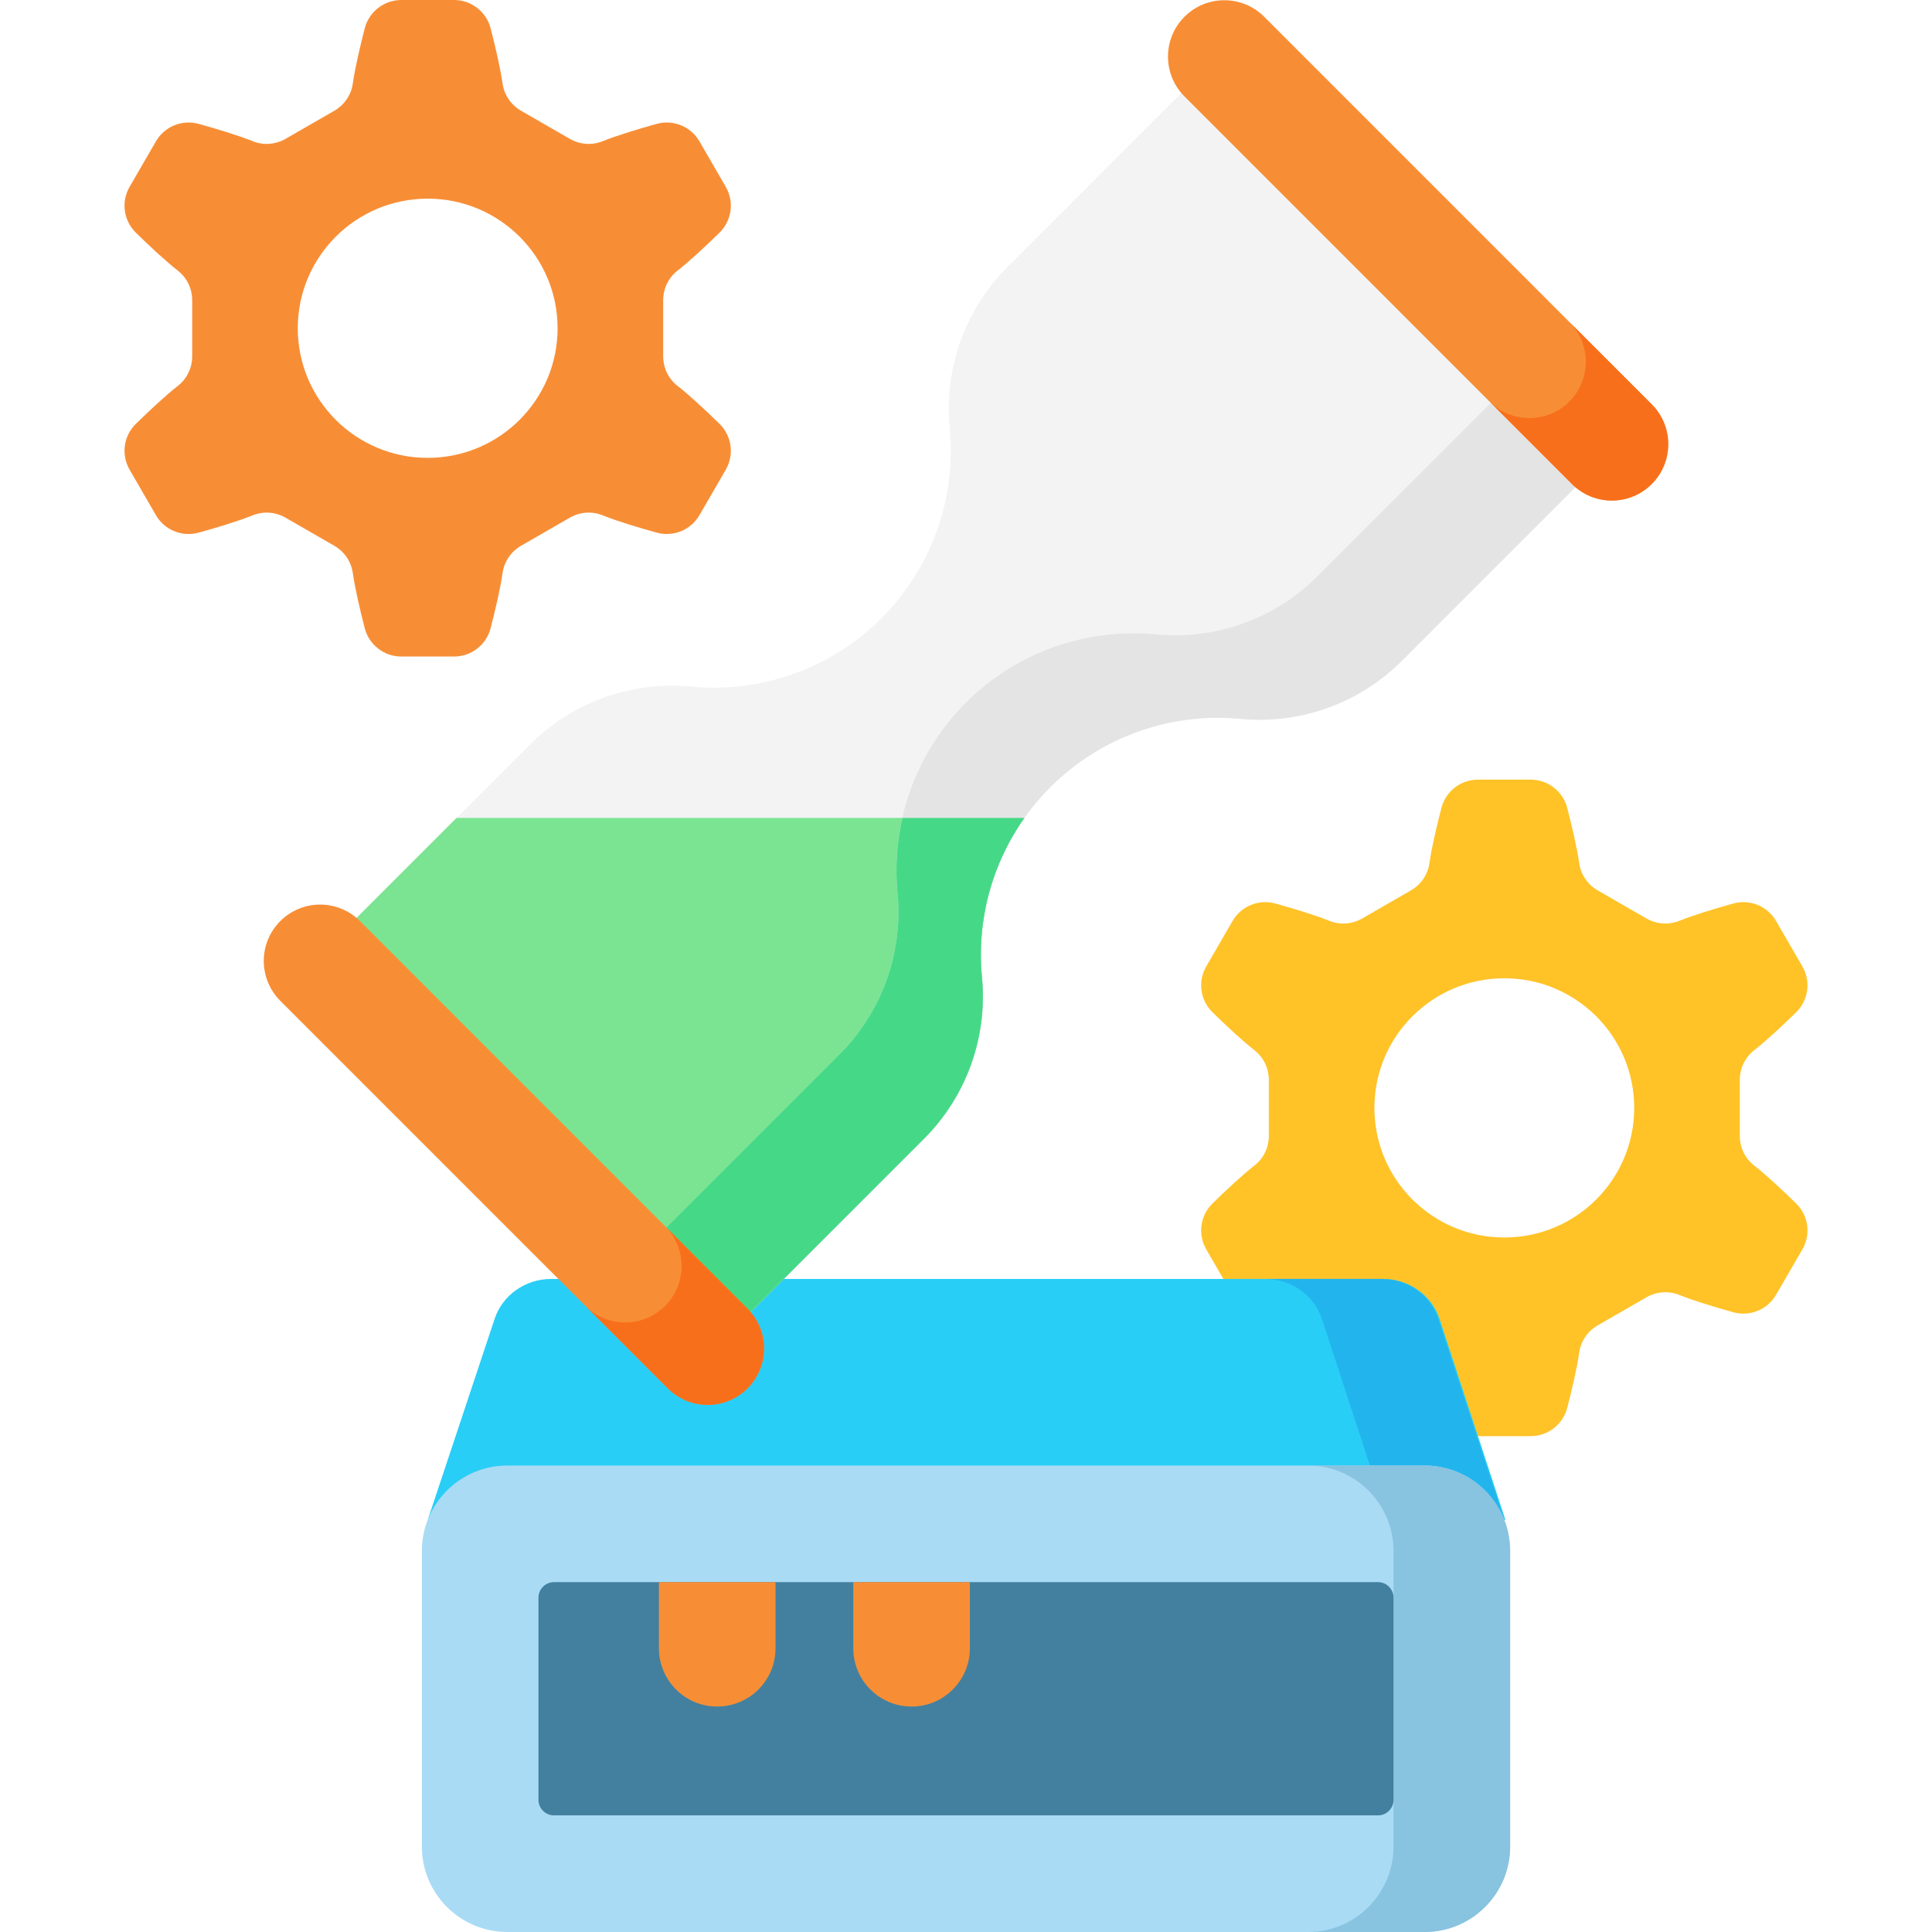
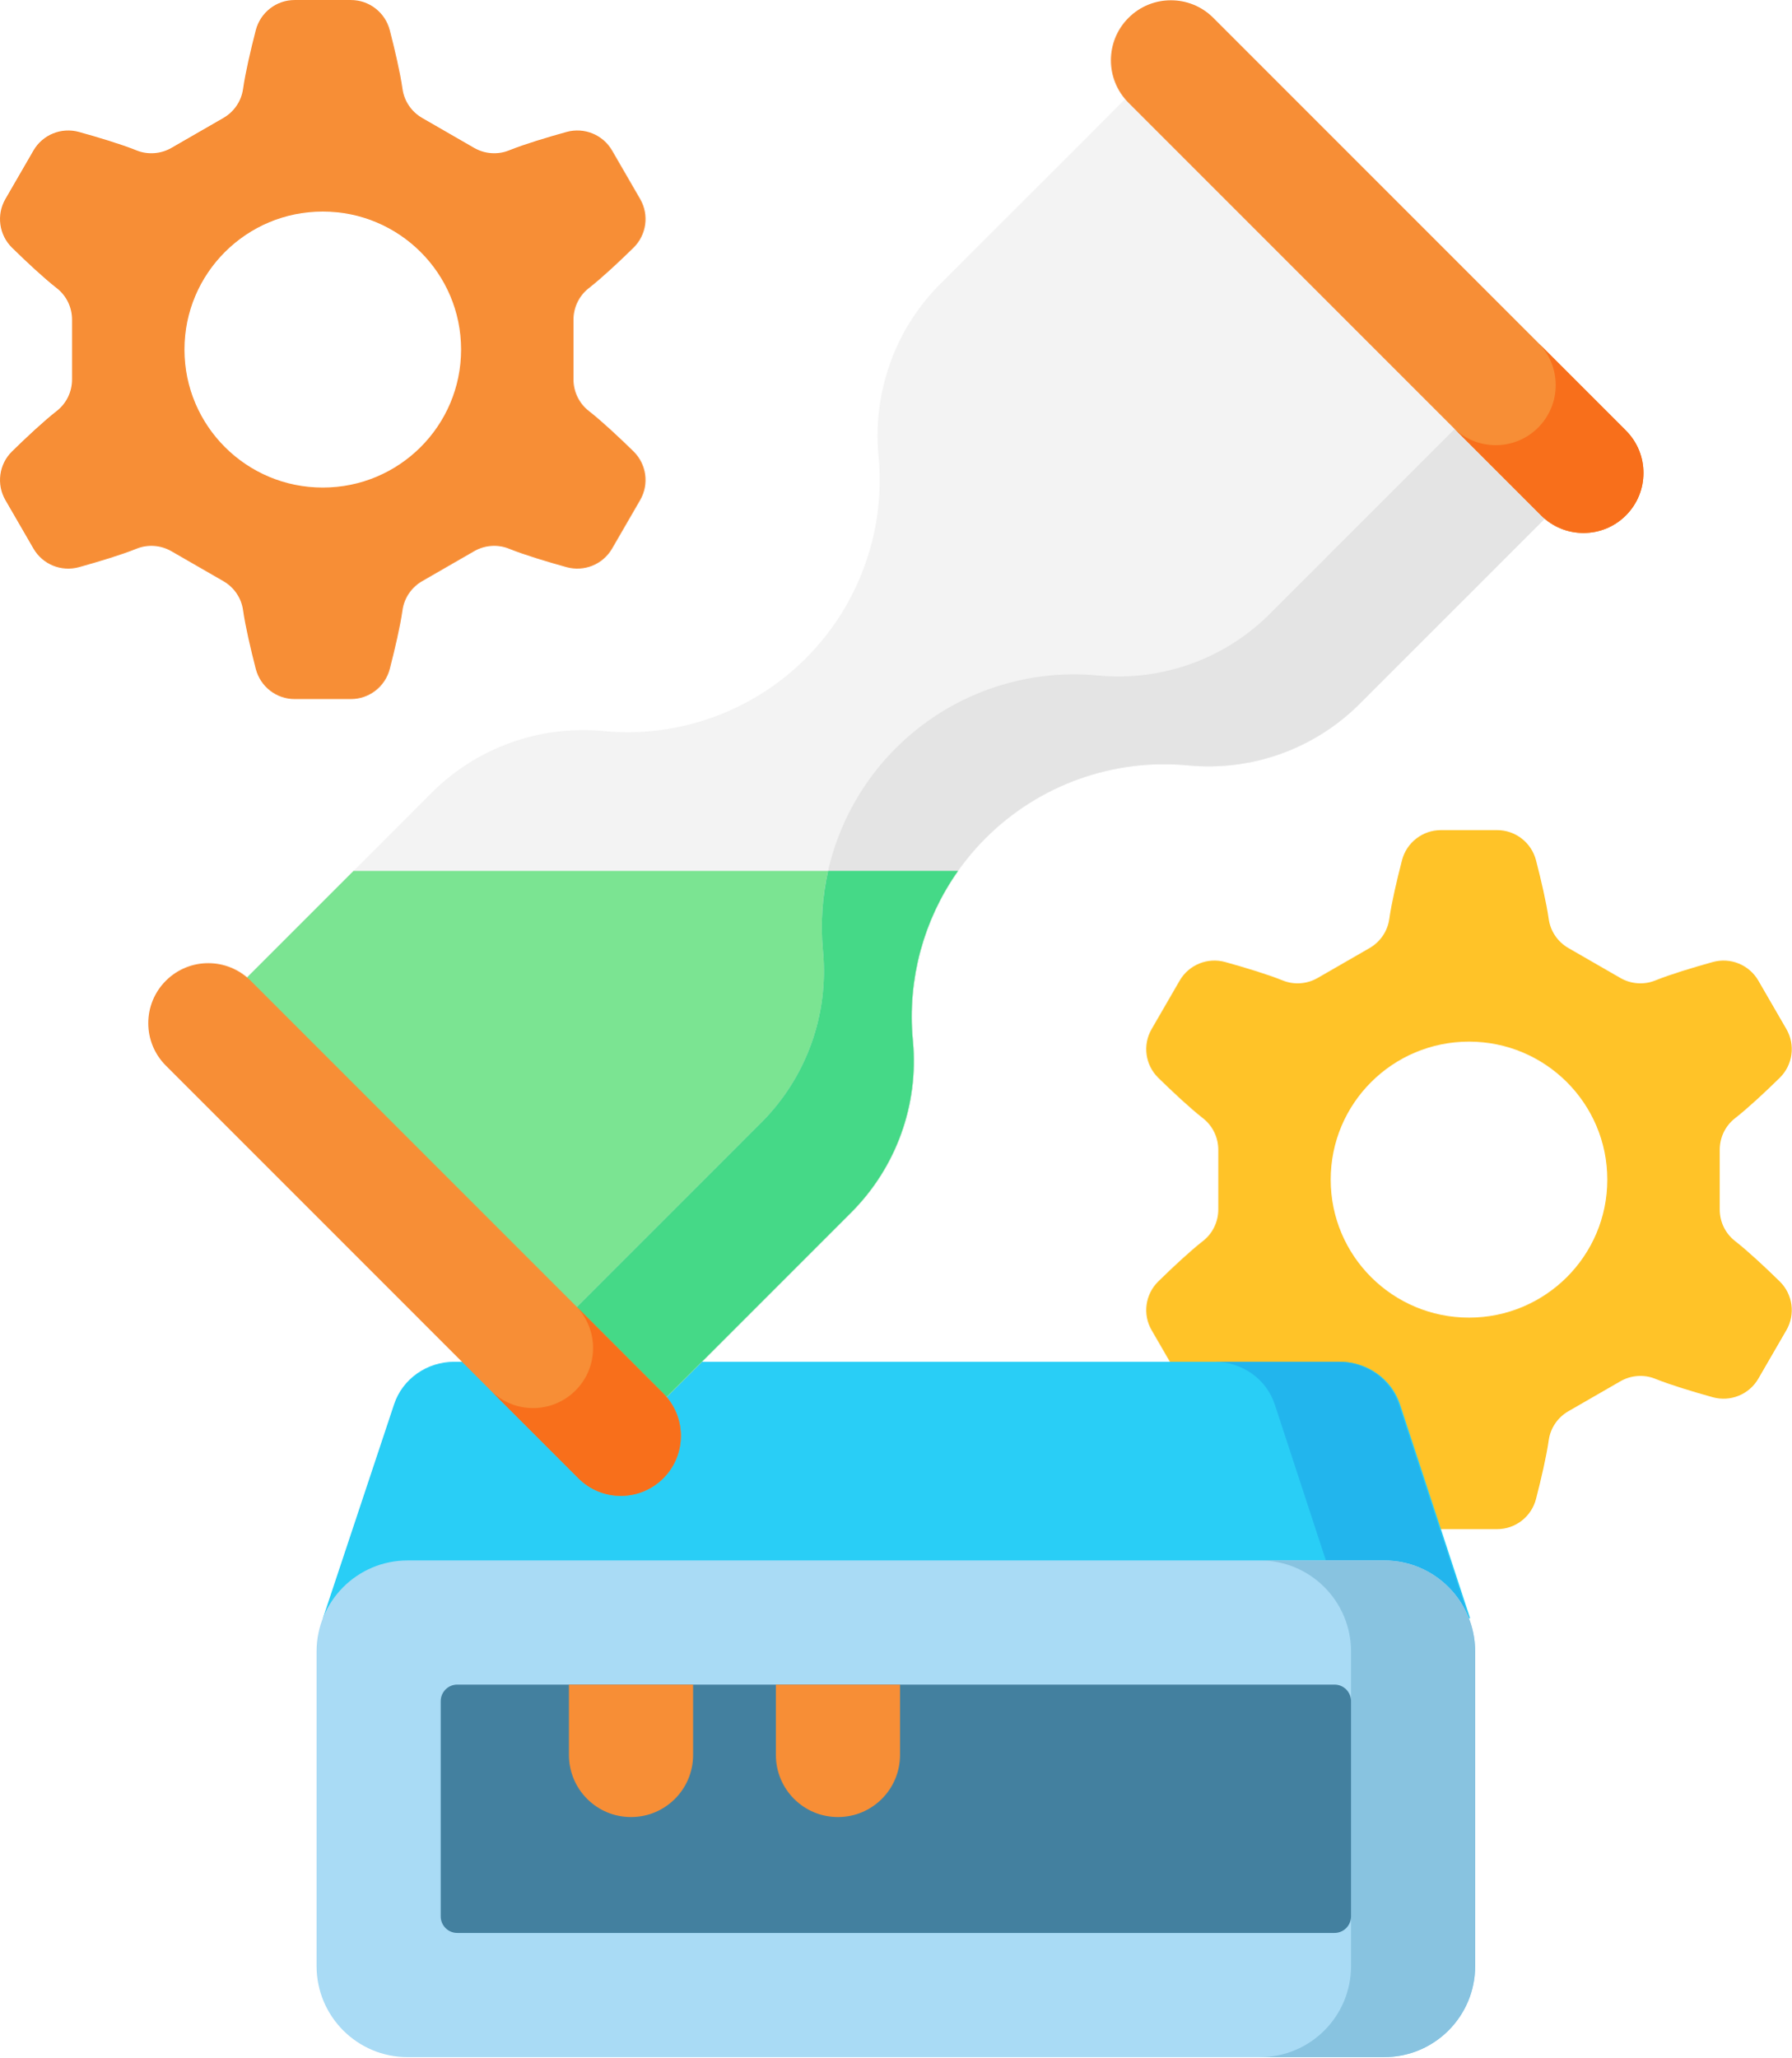
- <svg xmlns="http://www.w3.org/2000/svg" id="Layer_1" enable-background="new 0 0 512 512" height="512" viewBox="0 0 512 512" width="512">
-   <g>
-     <g>
-       <path d="m418.506 358.453c-.573 4.068-1.944 9.893-3.167 14.627-1.143 4.422-5.122 7.514-9.689 7.514h-13.983c-4.566 0-8.546-3.092-9.689-7.514-1.223-4.734-2.594-10.559-3.167-14.627-.427-3.031-2.247-5.684-4.899-7.211l-12.92-7.442c-2.649-1.526-5.853-1.774-8.688-.63-3.825 1.543-9.591 3.278-14.323 4.591-4.395 1.219-9.056-.676-11.341-4.624l-6.982-12.065c-2.287-3.952-1.597-8.945 1.665-12.139 3.501-3.428 7.879-7.531 11.125-10.06 2.412-1.88 3.802-4.78 3.802-7.839v-14.865c0-3.059-1.39-5.959-3.802-7.839-3.246-2.53-7.624-6.633-11.125-10.06-3.262-3.194-3.952-8.187-1.665-12.139l6.982-12.065c2.284-3.948 6.946-5.843 11.341-4.624 4.732 1.312 10.498 3.048 14.323 4.591 2.835 1.144 6.039.896 8.688-.63l12.92-7.442c2.652-1.527 4.472-4.181 4.899-7.211.573-4.067 1.944-9.893 3.167-14.627 1.143-4.422 5.122-7.514 9.689-7.514h13.983c4.566 0 8.546 3.092 9.689 7.514 1.223 4.734 2.594 10.559 3.167 14.627.427 3.031 2.247 5.684 4.899 7.211l12.92 7.442c2.649 1.526 5.853 1.774 8.688.63 3.825-1.543 9.591-3.278 14.323-4.591 4.395-1.219 9.056.676 11.341 4.624l6.982 12.065c2.287 3.952 1.597 8.945-1.665 12.139-3.501 3.428-7.879 7.531-11.125 10.06-2.412 1.88-3.802 4.78-3.802 7.839v14.865c0 3.059 1.39 5.959 3.802 7.839 3.246 2.53 7.624 6.633 11.125 10.06 3.262 3.194 3.952 8.187 1.665 12.139l-6.982 12.065c-2.284 3.948-6.946 5.842-11.341 4.624-4.732-1.312-10.498-3.048-14.323-4.591-2.835-1.144-6.039-.896-8.688.63l-12.92 7.442c-2.652 1.527-4.472 4.181-4.899 7.211zm14.58-64.852c0-18.97-15.414-34.348-34.427-34.348s-34.427 15.378-34.427 34.348 15.414 34.348 34.427 34.348 34.427-15.378 34.427-34.348z" fill="#ffc328" />
-       <path d="m133.189 151.846c-.573 4.068-1.944 9.893-3.167 14.627-1.143 4.422-5.122 7.514-9.689 7.514h-13.983c-4.567 0-8.546-3.092-9.689-7.514-1.223-4.734-2.594-10.559-3.167-14.627-.427-3.031-2.247-5.684-4.899-7.211l-12.92-7.442c-2.649-1.526-5.853-1.774-8.688-.63-3.825 1.543-9.591 3.278-14.323 4.591-4.395 1.219-9.056-.676-11.341-4.624l-6.982-12.065c-2.287-3.952-1.597-8.945 1.665-12.139 3.501-3.428 7.879-7.531 11.125-10.06 2.412-1.88 3.802-4.78 3.802-7.839v-14.866c0-3.059-1.39-5.959-3.802-7.839-3.246-2.53-7.624-6.633-11.125-10.06-3.262-3.194-3.952-8.187-1.665-12.139l6.982-12.065c2.284-3.948 6.946-5.843 11.341-4.624 4.732 1.312 10.498 3.048 14.323 4.591 2.835 1.144 6.039.896 8.688-.63l12.92-7.442c2.652-1.527 4.472-4.181 4.899-7.211.573-4.067 1.944-9.893 3.167-14.627 1.143-4.423 5.123-7.515 9.689-7.515h13.983c4.567 0 8.546 3.092 9.689 7.514 1.223 4.734 2.594 10.559 3.167 14.627.427 3.031 2.247 5.684 4.899 7.211l12.92 7.442c2.649 1.526 5.853 1.774 8.688.63 3.825-1.543 9.591-3.278 14.323-4.591 4.395-1.219 9.056.676 11.341 4.624l6.982 12.065c2.287 3.952 1.597 8.945-1.665 12.139-3.501 3.428-7.879 7.531-11.125 10.06-2.412 1.88-3.802 4.78-3.802 7.839v14.865c0 3.059 1.39 5.959 3.802 7.839 3.246 2.53 7.624 6.633 11.125 10.06 3.262 3.194 3.952 8.187 1.665 12.139l-6.982 12.065c-2.284 3.948-6.946 5.842-11.341 4.624-4.732-1.312-10.498-3.048-14.323-4.591-2.835-1.144-6.039-.896-8.688.63l-12.92 7.442c-2.651 1.529-4.471 4.182-4.899 7.213zm14.58-64.853c0-18.97-15.414-34.348-34.427-34.348s-34.428 15.379-34.428 34.348 15.414 34.348 34.427 34.348 34.428-15.378 34.428-34.348z" fill="#f78e36" />
-     </g>
-     <path d="m398.947 402.77h-285.584l17.727-53.281c2.101-6.294 8.158-10.559 14.987-10.559h220.425c6.829 0 12.886 4.265 14.987 10.559z" fill="#29cef6" />
-     <path d="m381.199 349.489c-2.101-6.294-8.158-10.559-14.987-10.559h-30.901c6.829 0 12.886 4.265 14.987 10.559l17.459 53.281h30.901z" fill="#22b5ed" />
-     <path d="m377.541 512h-243.082c-12.516 0-22.662-10.146-22.662-22.662v-78.297c0-12.516 10.146-22.662 22.662-22.662h243.082c12.516 0 22.662 10.146 22.662 22.662v78.297c0 12.516-10.146 22.662-22.662 22.662z" fill="#a9dbf5" />
-     <path d="m377.543 388.378h-30.901c12.515 0 22.661 10.147 22.661 22.664v78.294c0 12.517-10.145 22.664-22.661 22.664h30.901c12.515 0 22.661-10.147 22.661-22.664v-78.294c-.001-12.517-10.146-22.664-22.661-22.664z" fill="#88c3e0" />
-     <path d="m142.697 476.974v-53.57c0-2.276 1.845-4.12 4.12-4.12h218.364c2.276 0 4.12 1.845 4.12 4.12v53.57c0 2.276-1.845 4.12-4.12 4.12h-218.363c-2.276.001-4.121-1.844-4.121-4.12z" fill="#43809f" />
-     <path d="m190.072 452.25c-8.533 0-15.45-6.917-15.45-15.45v-17.515h30.901v17.515c-.001 8.532-6.918 15.45-15.451 15.45z" fill="#f78e36" />
-     <path d="m241.58 452.25c-8.533 0-15.45-6.917-15.45-15.45v-17.515h30.901v17.515c-.001 8.532-6.918 15.45-15.451 15.45z" fill="#f78e36" />
-     <path d="m278.337 208.613c-13.206 13.208-19.848 31.609-18.125 50.207l.034.369c1.462 15.775-4.172 31.382-15.373 42.584l-48.555 48.563-104.443-104.459 48.555-48.563c11.2-11.202 26.805-16.837 42.577-15.375l.369.034c18.596 1.724 36.994-4.92 50.199-18.128 13.255-13.257 19.896-31.744 18.106-50.406-1.518-15.829 4.115-31.509 15.357-42.753l48.642-48.65 104.443 104.459-48.642 48.65c-11.242 11.244-26.92 16.877-42.746 15.359-18.659-1.789-37.142 4.852-50.398 18.109z" fill="#f3f3f3" />
-     <path d="m120.988 216.759-29.113 29.118 104.443 104.459 48.556-48.563c11.2-11.202 16.835-26.809 15.373-42.584l-.034-.369c-1.393-15.029 2.683-29.927 11.265-42.062h-150.49z" fill="#7be492" />
-     <path d="m328.736 190.504c15.827 1.518 31.504-4.115 42.746-15.359l48.642-48.65-22.381-22.384-48.642 48.65c-11.242 11.244-26.92 16.877-42.746 15.359-18.66-1.79-37.143 4.852-50.399 18.109-13.206 13.208-19.848 31.609-18.125 50.207l.034.369c1.462 15.775-4.173 31.382-15.373 42.584l-48.556 48.563 22.381 22.384 48.556-48.563c11.2-11.202 16.834-26.809 15.373-42.584l-.034-.369c-1.724-18.599 4.919-37 18.125-50.207 13.256-13.257 31.739-19.898 50.399-18.109z" fill="#e4e4e4" />
-     <path d="m244.874 301.773c11.2-11.202 16.835-26.809 15.373-42.584l-.034-.369c-1.393-15.029 2.683-29.927 11.265-42.062h-32.342c-1.447 6.382-1.921 13.015-1.304 19.678l.034.369c1.462 15.775-4.172 31.382-15.373 42.584l-48.556 48.563 22.381 22.384z" fill="#45d987" />
-     <path d="m416.598 128.275-102.695-102.712c-5.833-5.833-5.833-15.291 0-21.125 5.833-5.833 15.289-5.833 21.122 0l102.695 102.712c5.833 5.834 5.833 15.291 0 21.125-5.833 5.833-15.289 5.833-21.122 0z" fill="#f78e36" />
+ <svg xmlns="http://www.w3.org/2000/svg" width="130" height="149.24" enable-background="new 0 0 512 512" version="1.1" viewBox="0 0 130 149.24">
+   <g transform="matrix(.29148 0 0 .29148 -9.6186 0)">
+     <path d="m418.51 358.45c-0.573 4.068-1.944 9.893-3.167 14.627-1.143 4.422-5.122 7.514-9.689 7.514h-13.983c-4.566 0-8.546-3.092-9.689-7.514-1.223-4.734-2.594-10.559-3.167-14.627-0.427-3.031-2.247-5.684-4.899-7.211l-12.92-7.442c-2.649-1.526-5.853-1.774-8.688-0.63-3.825 1.543-9.591 3.278-14.323 4.591-4.395 1.219-9.056-0.676-11.341-4.624l-6.982-12.065c-2.287-3.952-1.597-8.945 1.665-12.139 3.501-3.428 7.879-7.531 11.125-10.06 2.412-1.88 3.802-4.78 3.802-7.839v-14.865c0-3.059-1.39-5.959-3.802-7.839-3.246-2.53-7.624-6.633-11.125-10.06-3.262-3.194-3.952-8.187-1.665-12.139l6.982-12.065c2.284-3.948 6.946-5.843 11.341-4.624 4.732 1.312 10.498 3.048 14.323 4.591 2.835 1.144 6.039 0.896 8.688-0.63l12.92-7.442c2.652-1.527 4.472-4.181 4.899-7.211 0.573-4.067 1.944-9.893 3.167-14.627 1.143-4.422 5.122-7.514 9.689-7.514h13.983c4.566 0 8.546 3.092 9.689 7.514 1.223 4.734 2.594 10.559 3.167 14.627 0.427 3.031 2.247 5.684 4.899 7.211l12.92 7.442c2.649 1.526 5.853 1.774 8.688 0.63 3.825-1.543 9.591-3.278 14.323-4.591 4.395-1.219 9.056 0.676 11.341 4.624l6.982 12.065c2.287 3.952 1.597 8.945-1.665 12.139-3.501 3.428-7.879 7.531-11.125 10.06-2.412 1.88-3.802 4.78-3.802 7.839v14.865c0 3.059 1.39 5.959 3.802 7.839 3.246 2.53 7.624 6.633 11.125 10.06 3.262 3.194 3.952 8.187 1.665 12.139l-6.982 12.065c-2.284 3.948-6.946 5.842-11.341 4.624-4.732-1.312-10.498-3.048-14.323-4.591-2.835-1.144-6.039-0.896-8.688 0.63l-12.92 7.442c-2.652 1.527-4.472 4.181-4.899 7.211zm14.58-64.852c0-18.97-15.414-34.348-34.427-34.348s-34.427 15.378-34.427 34.348 15.414 34.348 34.427 34.348 34.427-15.378 34.427-34.348z" fill="#ffc328" />
+     <path d="m133.19 151.85c-0.573 4.068-1.944 9.893-3.167 14.627-1.143 4.422-5.122 7.514-9.689 7.514h-13.983c-4.567 0-8.546-3.092-9.689-7.514-1.223-4.734-2.594-10.559-3.167-14.627-0.427-3.031-2.247-5.684-4.899-7.211l-12.92-7.442c-2.649-1.526-5.853-1.774-8.688-0.63-3.825 1.543-9.591 3.278-14.323 4.591-4.395 1.219-9.056-0.676-11.341-4.624l-6.982-12.065c-2.287-3.952-1.597-8.945 1.665-12.139 3.501-3.428 7.879-7.531 11.125-10.06 2.412-1.88 3.802-4.78 3.802-7.839v-14.866c0-3.059-1.39-5.959-3.802-7.839-3.246-2.53-7.624-6.633-11.125-10.06-3.262-3.194-3.952-8.187-1.665-12.139l6.982-12.065c2.284-3.948 6.946-5.843 11.341-4.624 4.732 1.312 10.498 3.048 14.323 4.591 2.835 1.144 6.039 0.896 8.688-0.63l12.92-7.442c2.652-1.527 4.472-4.181 4.899-7.211 0.573-4.067 1.944-9.893 3.167-14.627 1.143-4.423 5.123-7.515 9.689-7.515h13.983c4.567 0 8.546 3.092 9.689 7.514 1.223 4.734 2.594 10.559 3.167 14.627 0.427 3.031 2.247 5.684 4.899 7.211l12.92 7.442c2.649 1.526 5.853 1.774 8.688 0.63 3.825-1.543 9.591-3.278 14.323-4.591 4.395-1.219 9.056 0.676 11.341 4.624l6.982 12.065c2.287 3.952 1.597 8.945-1.665 12.139-3.501 3.428-7.879 7.531-11.125 10.06-2.412 1.88-3.802 4.78-3.802 7.839v14.865c0 3.059 1.39 5.959 3.802 7.839 3.246 2.53 7.624 6.633 11.125 10.06 3.262 3.194 3.952 8.187 1.665 12.139l-6.982 12.065c-2.284 3.948-6.946 5.842-11.341 4.624-4.732-1.312-10.498-3.048-14.323-4.591-2.835-1.144-6.039-0.896-8.688 0.63l-12.92 7.442c-2.651 1.529-4.471 4.182-4.899 7.213zm14.58-64.853c0-18.97-15.414-34.348-34.427-34.348s-34.428 15.379-34.428 34.348 15.414 34.348 34.427 34.348 34.428-15.378 34.428-34.348z" fill="#f78e36" />
+     <path d="m398.95 402.77h-285.58l17.727-53.281c2.101-6.294 8.158-10.559 14.987-10.559h220.42c6.829 0 12.886 4.265 14.987 10.559z" fill="#29cef6" />
+     <path d="m381.2 349.49c-2.101-6.294-8.158-10.559-14.987-10.559h-30.901c6.829 0 12.886 4.265 14.987 10.559l17.459 53.281h30.901z" fill="#22b5ed" />
+     <path d="m377.54 512h-243.08c-12.516 0-22.662-10.146-22.662-22.662v-78.297c0-12.516 10.146-22.662 22.662-22.662h243.08c12.516 0 22.662 10.146 22.662 22.662v78.297c0 12.516-10.146 22.662-22.662 22.662z" fill="#a9dbf5" />
+     <path d="m377.54 388.38h-30.901c12.515 0 22.661 10.147 22.661 22.664v78.294c0 12.517-10.145 22.664-22.661 22.664h30.901c12.515 0 22.661-10.147 22.661-22.664v-78.294c-1e-3 -12.517-10.146-22.664-22.661-22.664z" fill="#88c3e0" />
+     <path d="m142.7 476.97v-53.57c0-2.276 1.845-4.12 4.12-4.12h218.36c2.276 0 4.12 1.845 4.12 4.12v53.57c0 2.276-1.845 4.12-4.12 4.12h-218.36c-2.276 1e-3 -4.121-1.844-4.121-4.12z" fill="#43809f" />
+     <path d="m190.07 452.25c-8.533 0-15.45-6.917-15.45-15.45v-17.515h30.901v17.515c-1e-3 8.532-6.918 15.45-15.451 15.45z" fill="#f78e36" />
+     <path d="m241.58 452.25c-8.533 0-15.45-6.917-15.45-15.45v-17.515h30.901v17.515c-1e-3 8.532-6.918 15.45-15.451 15.45z" fill="#f78e36" />
+     <path d="m278.34 208.61c-13.206 13.208-19.848 31.609-18.125 50.207l0.034 0.369c1.462 15.775-4.172 31.382-15.373 42.584l-48.555 48.563-104.44-104.46 48.555-48.563c11.2-11.202 26.805-16.837 42.577-15.375l0.369 0.034c18.596 1.724 36.994-4.92 50.199-18.128 13.255-13.257 19.896-31.744 18.106-50.406-1.518-15.829 4.115-31.509 15.357-42.753l48.642-48.65 104.44 104.46-48.642 48.65c-11.242 11.244-26.92 16.877-42.746 15.359-18.659-1.789-37.142 4.852-50.398 18.109z" fill="#f3f3f3" />
+     <path d="m120.99 216.76-29.113 29.118 104.44 104.46 48.556-48.563c11.2-11.202 16.835-26.809 15.373-42.584l-0.034-0.369c-1.393-15.029 2.683-29.927 11.265-42.062h-150.49z" fill="#7be492" />
+     <path d="m328.74 190.5c15.827 1.518 31.504-4.115 42.746-15.359l48.642-48.65-22.381-22.384-48.642 48.65c-11.242 11.244-26.92 16.877-42.746 15.359-18.66-1.79-37.143 4.852-50.399 18.109-13.206 13.208-19.848 31.609-18.125 50.207l0.034 0.369c1.462 15.775-4.173 31.382-15.373 42.584l-48.556 48.563 22.381 22.384 48.556-48.563c11.2-11.202 16.834-26.809 15.373-42.584l-0.034-0.369c-1.724-18.599 4.919-37 18.125-50.207 13.256-13.257 31.739-19.898 50.399-18.109z" fill="#e4e4e4" />
+     <path d="m244.87 301.77c11.2-11.202 16.835-26.809 15.373-42.584l-0.034-0.369c-1.393-15.029 2.683-29.927 11.265-42.062h-32.342c-1.447 6.382-1.921 13.015-1.304 19.678l0.034 0.369c1.462 15.775-4.172 31.382-15.373 42.584l-48.556 48.563 22.381 22.384z" fill="#45d987" />
+     <path d="m416.6 128.28-102.7-102.71c-5.833-5.833-5.833-15.291 0-21.125 5.833-5.833 15.289-5.833 21.122 0l102.7 102.71c5.833 5.834 5.833 15.291 0 21.125-5.833 5.833-15.289 5.833-21.122 0z" fill="#f78e36" />
    <path d="m437.72 107.15-21.85-21.853c5.833 5.833 5.833 15.291 0 21.125-5.833 5.833-15.289 5.833-21.122 0l21.85 21.853c5.833 5.833 15.289 5.833 21.122 0 5.833-5.834 5.832-15.292 0-21.125z" fill="#f86f1b" />
-     <path d="m176.976 367.934-102.696-102.711c-5.833-5.833-5.833-15.291 0-21.125 5.833-5.833 15.289-5.833 21.122 0l102.695 102.711c5.833 5.833 5.833 15.291 0 21.125-5.832 5.833-15.289 5.833-21.121 0z" fill="#f78e36" />
-     <path d="m198.097 346.809-21.85-21.853c5.833 5.833 5.833 15.291 0 21.125-5.833 5.833-15.289 5.833-21.122 0l21.85 21.853c5.833 5.833 15.289 5.833 21.122 0 5.833-5.834 5.833-15.292 0-21.125z" fill="#f86f1b" />
+     <path d="m176.98 367.93-102.7-102.71c-5.833-5.833-5.833-15.291 0-21.125 5.833-5.833 15.289-5.833 21.122 0l102.7 102.71c5.833 5.833 5.833 15.291 0 21.125-5.832 5.833-15.289 5.833-21.121 0z" fill="#f78e36" />
+     <path d="m198.1 346.81-21.85-21.853c5.833 5.833 5.833 15.291 0 21.125-5.833 5.833-15.289 5.833-21.122 0l21.85 21.853c5.833 5.833 15.289 5.833 21.122 0 5.833-5.834 5.833-15.292 0-21.125z" fill="#f86f1b" />
  </g>
</svg>
